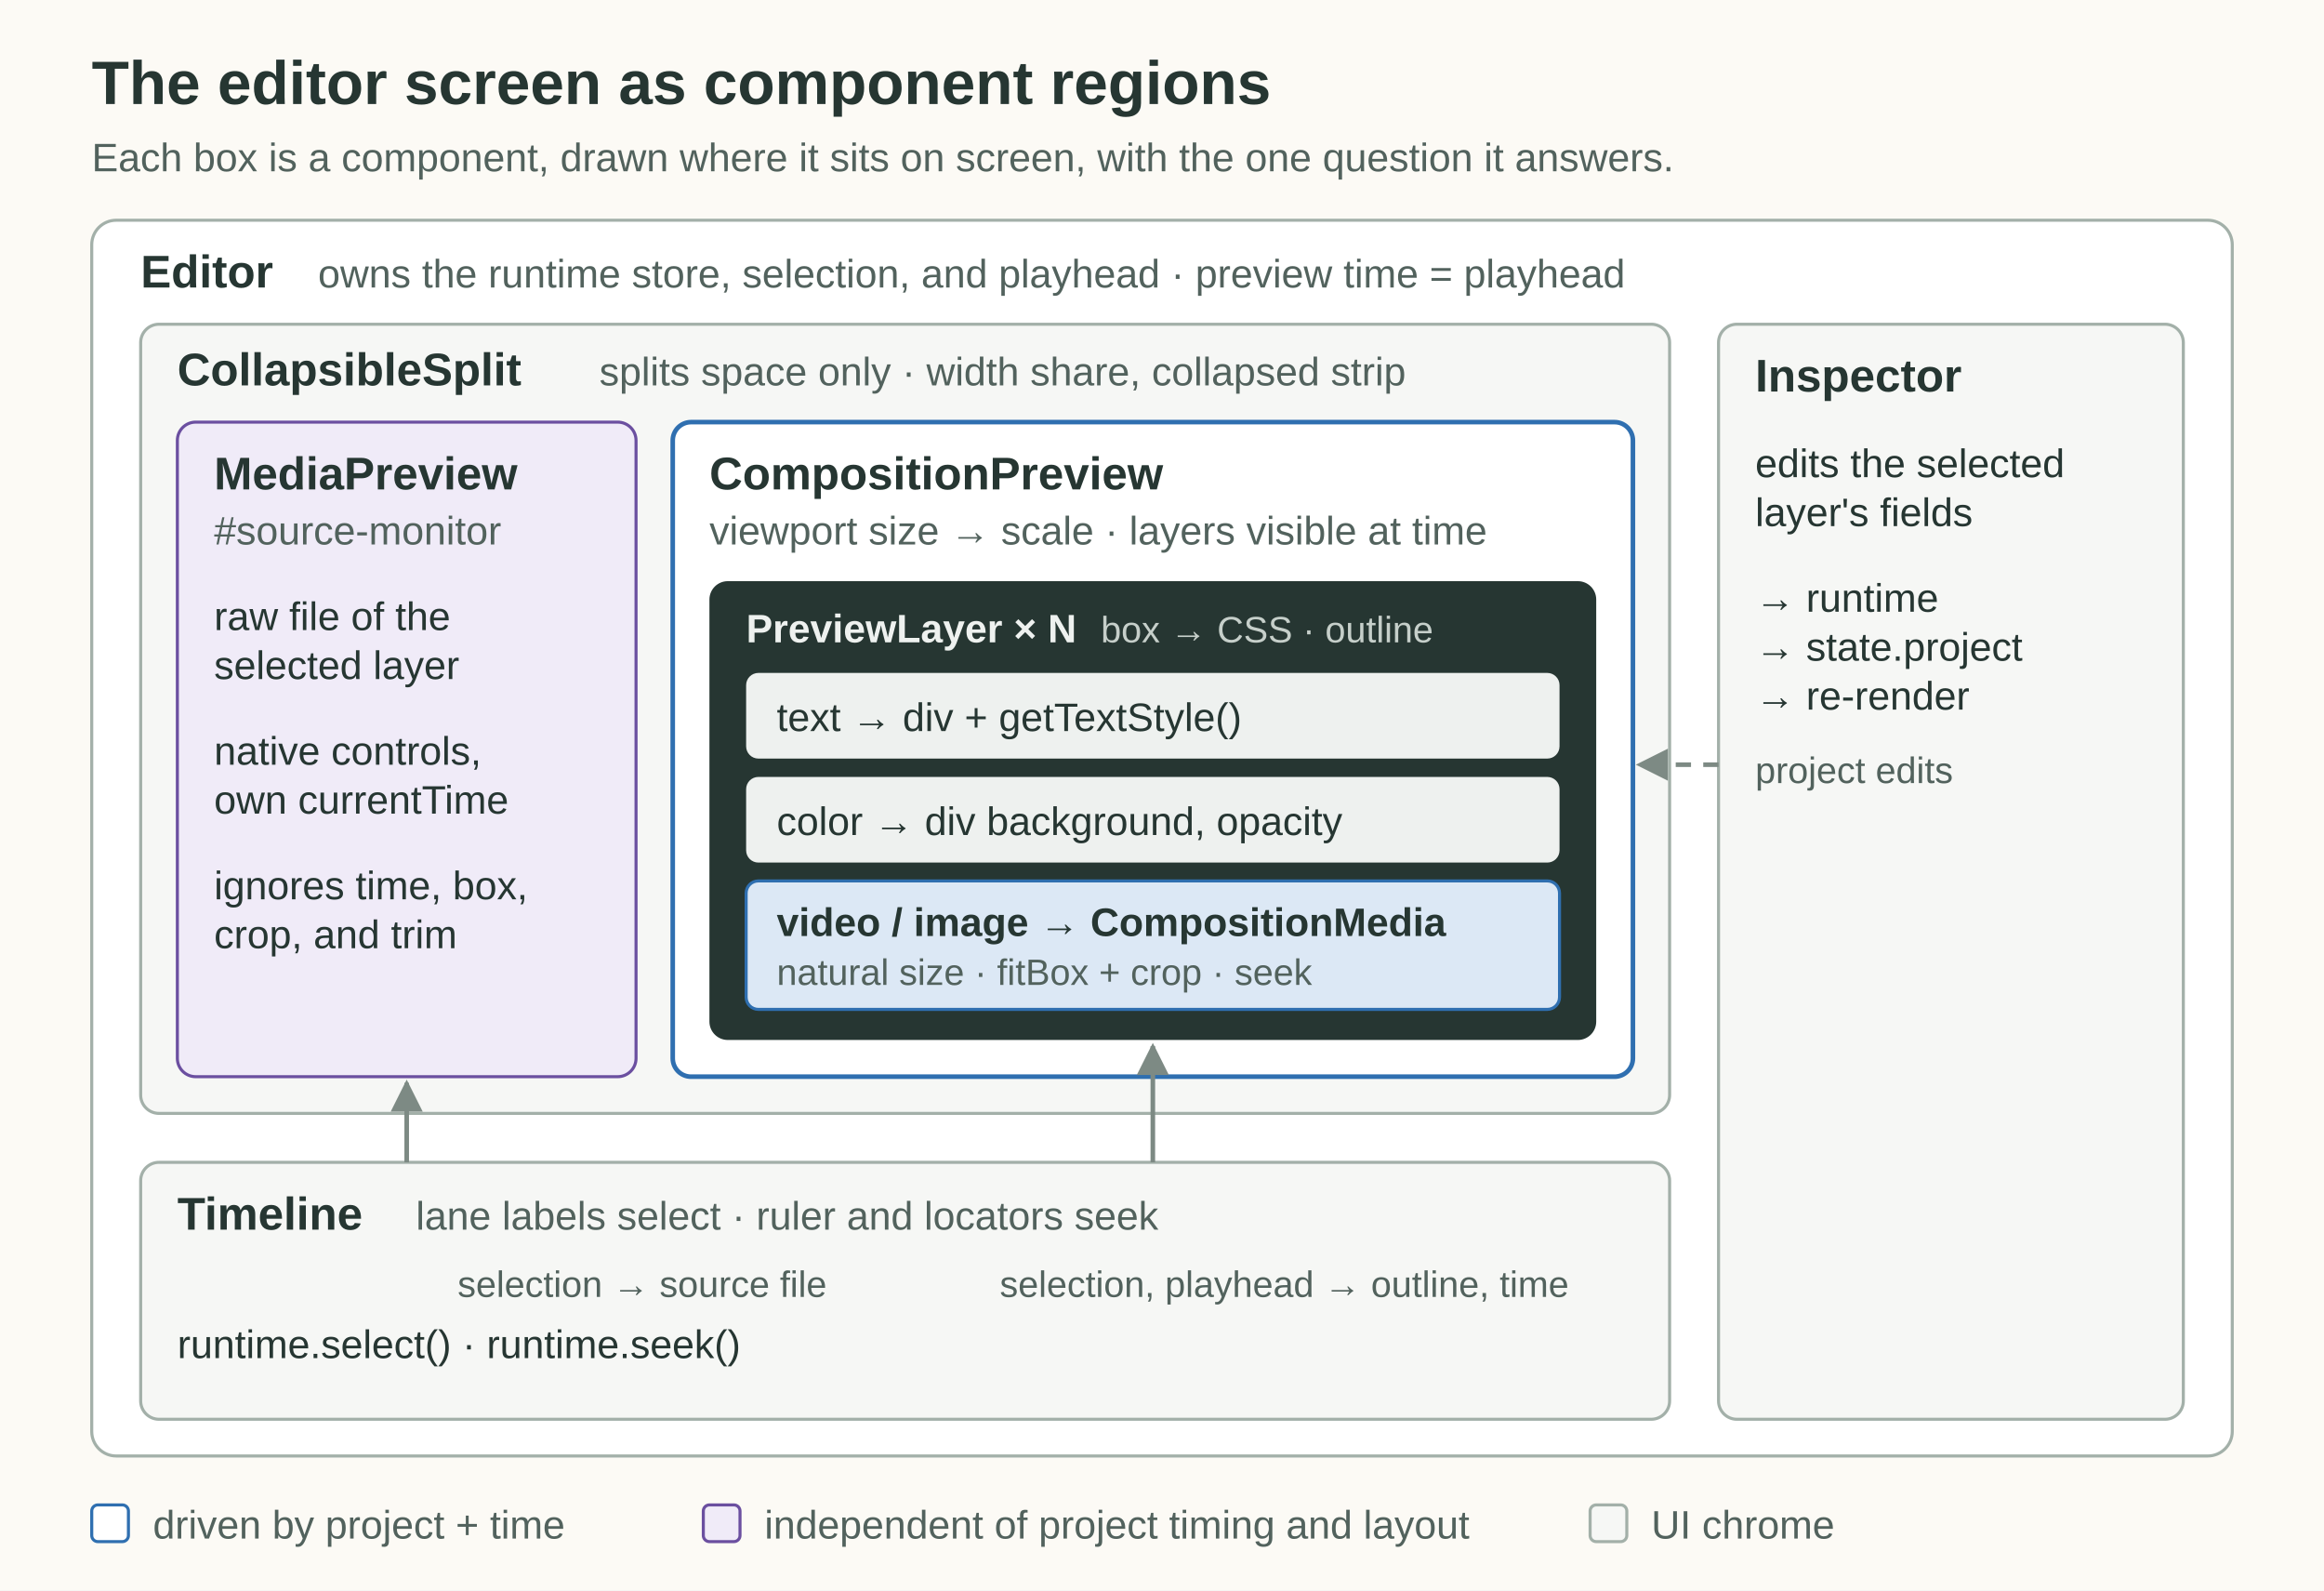
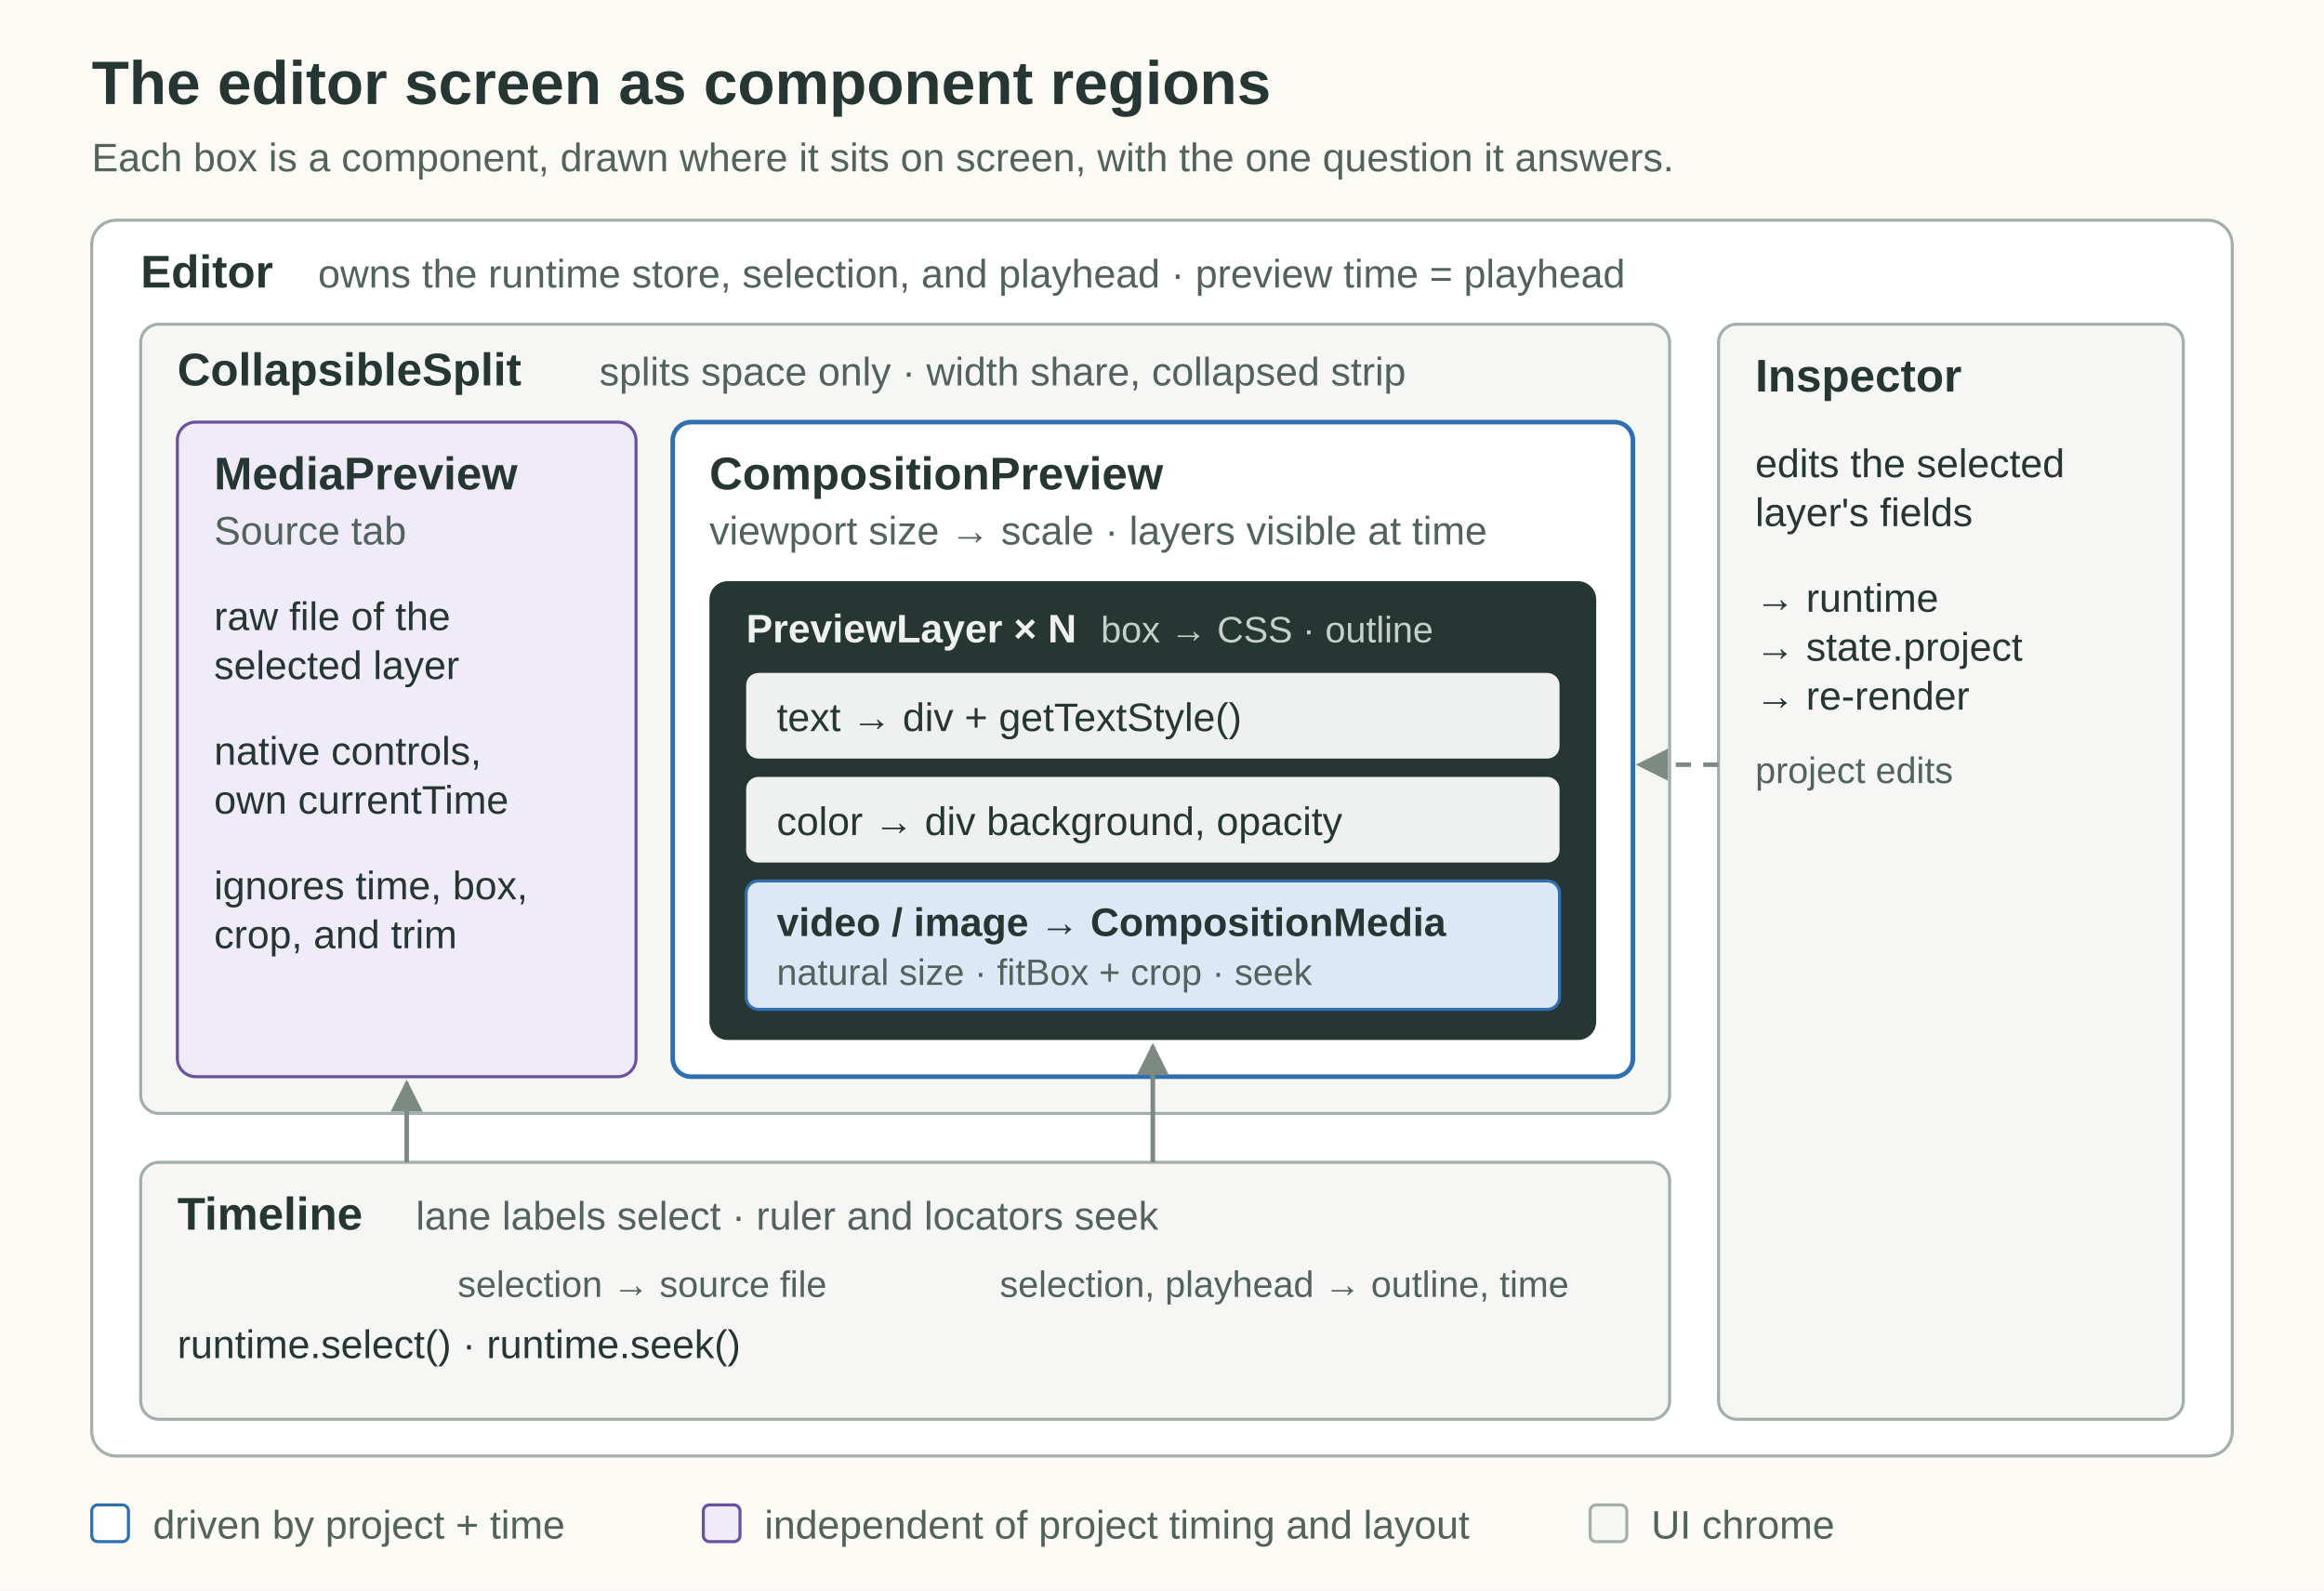
<svg xmlns="http://www.w3.org/2000/svg" width="760" height="520" viewBox="0 0 760 520" role="img" aria-labelledby="title desc">
  <defs>
    <marker id="arrow" viewBox="0 0 10 10" refX="9" refY="5" markerWidth="7" markerHeight="7" orient="auto-start-reverse">
      <path d="M0,0 L10,5 L0,10 z" fill="#7d8a84" />
    </marker>
  </defs>
  <rect width="760" height="520" fill="#fcfaf5" />
  <g font-family="Arial,sans-serif" font-size="15" fill="#263632">
    <text x="30" y="34" font-size="20" font-weight="700">The editor screen as component regions</text>
    <text x="30" y="56" font-size="13" fill="#52625d">Each box is a component, drawn where it sits on screen, with the one question it answers.</text>
    <rect x="30" y="72" width="700" height="404" rx="8" fill="#ffffff" stroke="#a3b0a9" />
    <text x="46" y="94" font-weight="700">Editor</text>
    <text x="104" y="94" font-size="13" fill="#52625d">owns the runtime store, selection, and playhead · preview time = playhead</text>
    <rect x="46" y="106" width="500" height="258" rx="6" fill="#f6f7f5" stroke="#a3b0a9" />
    <text x="58" y="126" font-weight="700">CollapsibleSplit</text>
    <text x="196" y="126" font-size="13" fill="#52625d">splits space only · width share, collapsed strip</text>
    <rect x="58" y="138" width="150" height="214" rx="6" fill="#f0ebf8" stroke="#6b4fa0" />
    <text x="70" y="160" font-weight="700">MediaPreview</text>
-     <text x="70" y="178" font-size="13" fill="#52625d">#source-monitor</text>
+     <text x="70" y="178" font-size="13" fill="#52625d">Source tab</text>
    <text x="70" y="206" font-size="13">raw file of the</text>
    <text x="70" y="222" font-size="13">selected layer</text>
    <text x="70" y="250" font-size="13">native controls,</text>
    <text x="70" y="266" font-size="13">own currentTime</text>
    <text x="70" y="294" font-size="13">ignores time, box,</text>
    <text x="70" y="310" font-size="13">crop, and trim</text>
    <rect x="220" y="138" width="314" height="214" rx="6" fill="#ffffff" stroke="#2f6fb0" stroke-width="1.5" />
    <text x="232" y="160" font-weight="700">CompositionPreview</text>
    <text x="232" y="178" font-size="13" fill="#52625d">viewport size → scale · layers visible at time</text>
    <rect x="232" y="190" width="290" height="150" rx="6" fill="#263632" />
    <text x="244" y="210" font-size="13" fill="#eef1ef" font-weight="700">PreviewLayer × N</text>
    <text x="360" y="210" font-size="12" fill="#c6cfca">box → CSS · outline</text>
    <rect x="244" y="220" width="266" height="28" rx="4" fill="#eef1ef" />
    <text x="254" y="239" font-size="13">text → div + getTextStyle()</text>
    <rect x="244" y="254" width="266" height="28" rx="4" fill="#eef1ef" />
    <text x="254" y="273" font-size="13">color → div background, opacity</text>
    <rect x="244" y="288" width="266" height="42" rx="4" fill="#dce8f5" stroke="#2f6fb0" />
    <text x="254" y="306" font-size="13" font-weight="700">video / image → CompositionMedia</text>
    <text x="254" y="322" font-size="12" fill="#52625d">natural size · fitBox + crop · seek</text>
    <rect x="46" y="380" width="500" height="84" rx="6" fill="#f6f7f5" stroke="#a3b0a9" />
    <text x="58" y="402" font-weight="700">Timeline</text>
    <text x="136" y="402" font-size="13" fill="#52625d">lane labels select · ruler and locators seek</text>
    <text x="58" y="444" font-size="13">runtime.select() · runtime.seek()</text>
    <rect x="562" y="106" width="152" height="358" rx="6" fill="#f6f7f5" stroke="#a3b0a9" />
    <text x="574" y="128" font-weight="700">Inspector</text>
    <text x="574" y="156" font-size="13">edits the selected</text>
    <text x="574" y="172" font-size="13">layer's fields</text>
    <text x="574" y="200" font-size="13">→ runtime</text>
    <text x="574" y="216" font-size="13">→ state.project</text>
    <text x="574" y="232" font-size="13">→ re-render</text>
    <path d="M133 380 V354" fill="none" stroke="#7d8a84" stroke-width="1.5" marker-end="url(#arrow)" />
    <path d="M377 380 V342" fill="none" stroke="#7d8a84" stroke-width="1.5" marker-end="url(#arrow)" />
    <text x="210" y="424" font-size="12" fill="#52625d" text-anchor="middle">selection → source file</text>
    <text x="420" y="424" font-size="12" fill="#52625d" text-anchor="middle">selection, playhead → outline, time</text>
    <path d="M562 250 H536" fill="none" stroke="#7d8a84" stroke-width="1.5" stroke-dasharray="5 4" marker-end="url(#arrow)" />
    <text x="574" y="256" font-size="12" fill="#52625d">project edits</text>
    <rect x="30" y="492" width="12" height="12" rx="2" fill="#ffffff" stroke="#2f6fb0" />
    <text x="50" y="503" font-size="13" fill="#52625d">driven by project + time</text>
    <rect x="230" y="492" width="12" height="12" rx="2" fill="#f0ebf8" stroke="#6b4fa0" />
    <text x="250" y="503" font-size="13" fill="#52625d">independent of project timing and layout</text>
    <rect x="520" y="492" width="12" height="12" rx="2" fill="#f6f7f5" stroke="#a3b0a9" />
    <text x="540" y="503" font-size="13" fill="#52625d">UI chrome</text>
  </g>
</svg>
